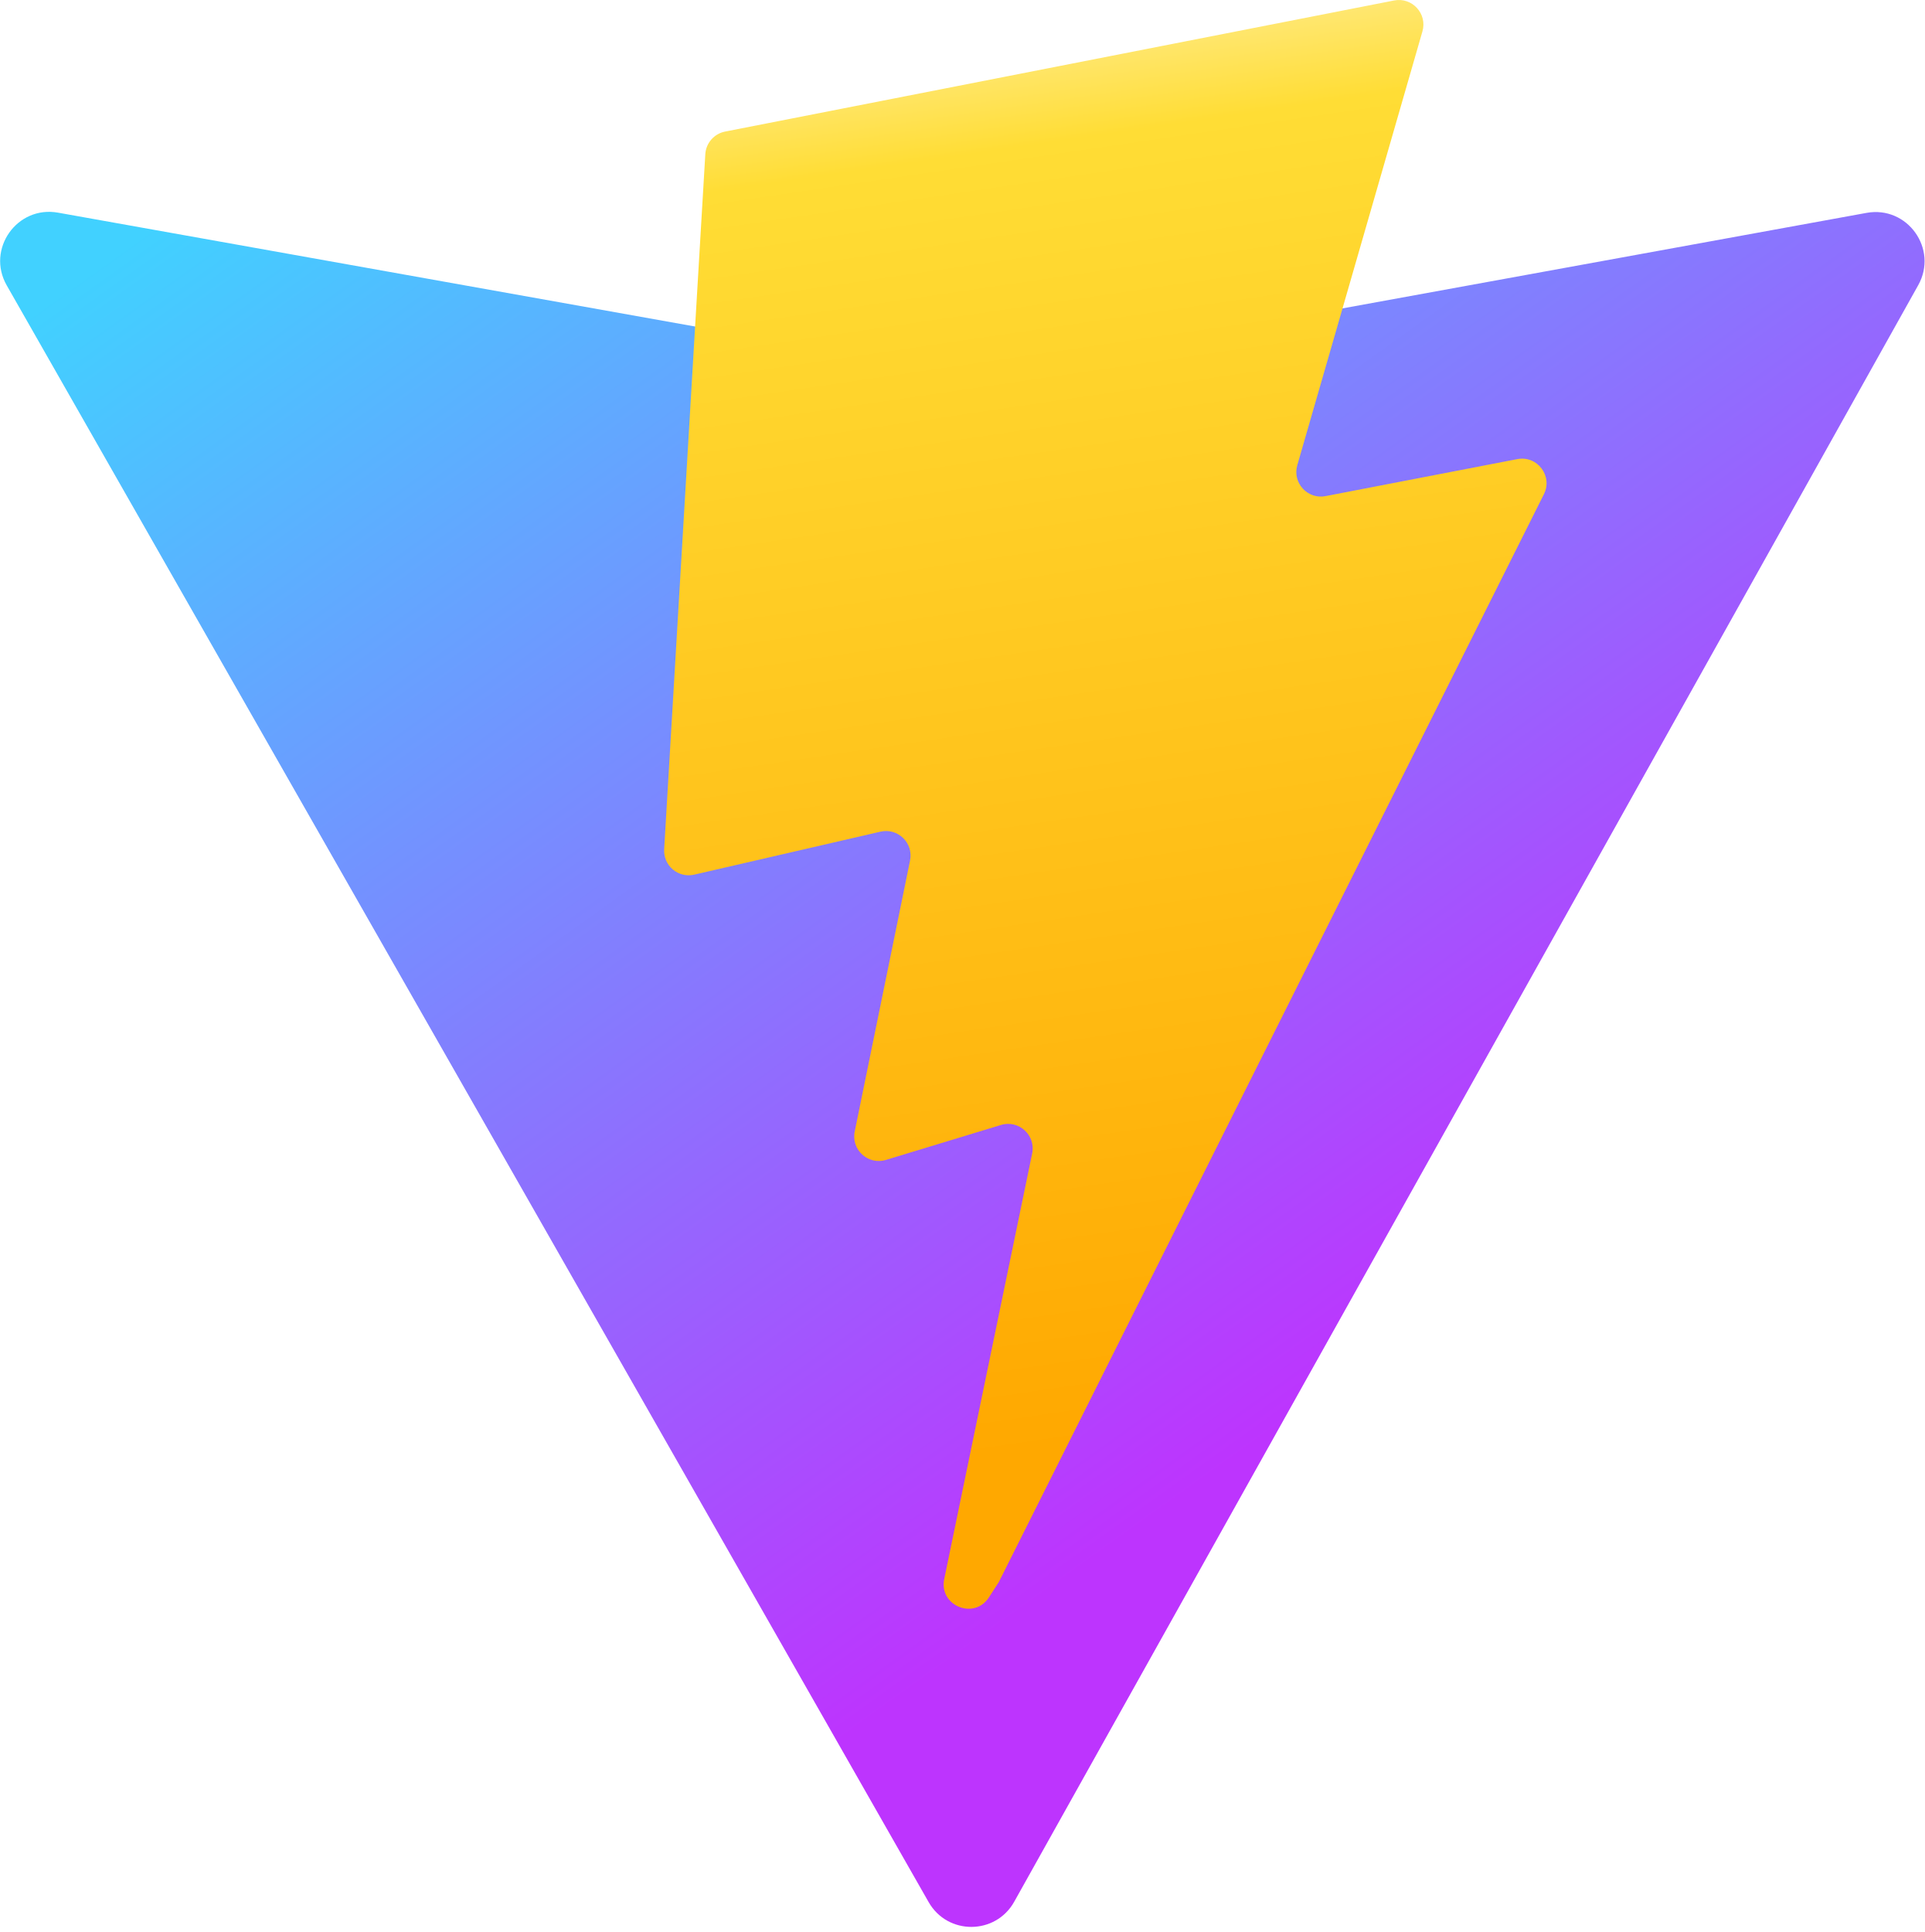
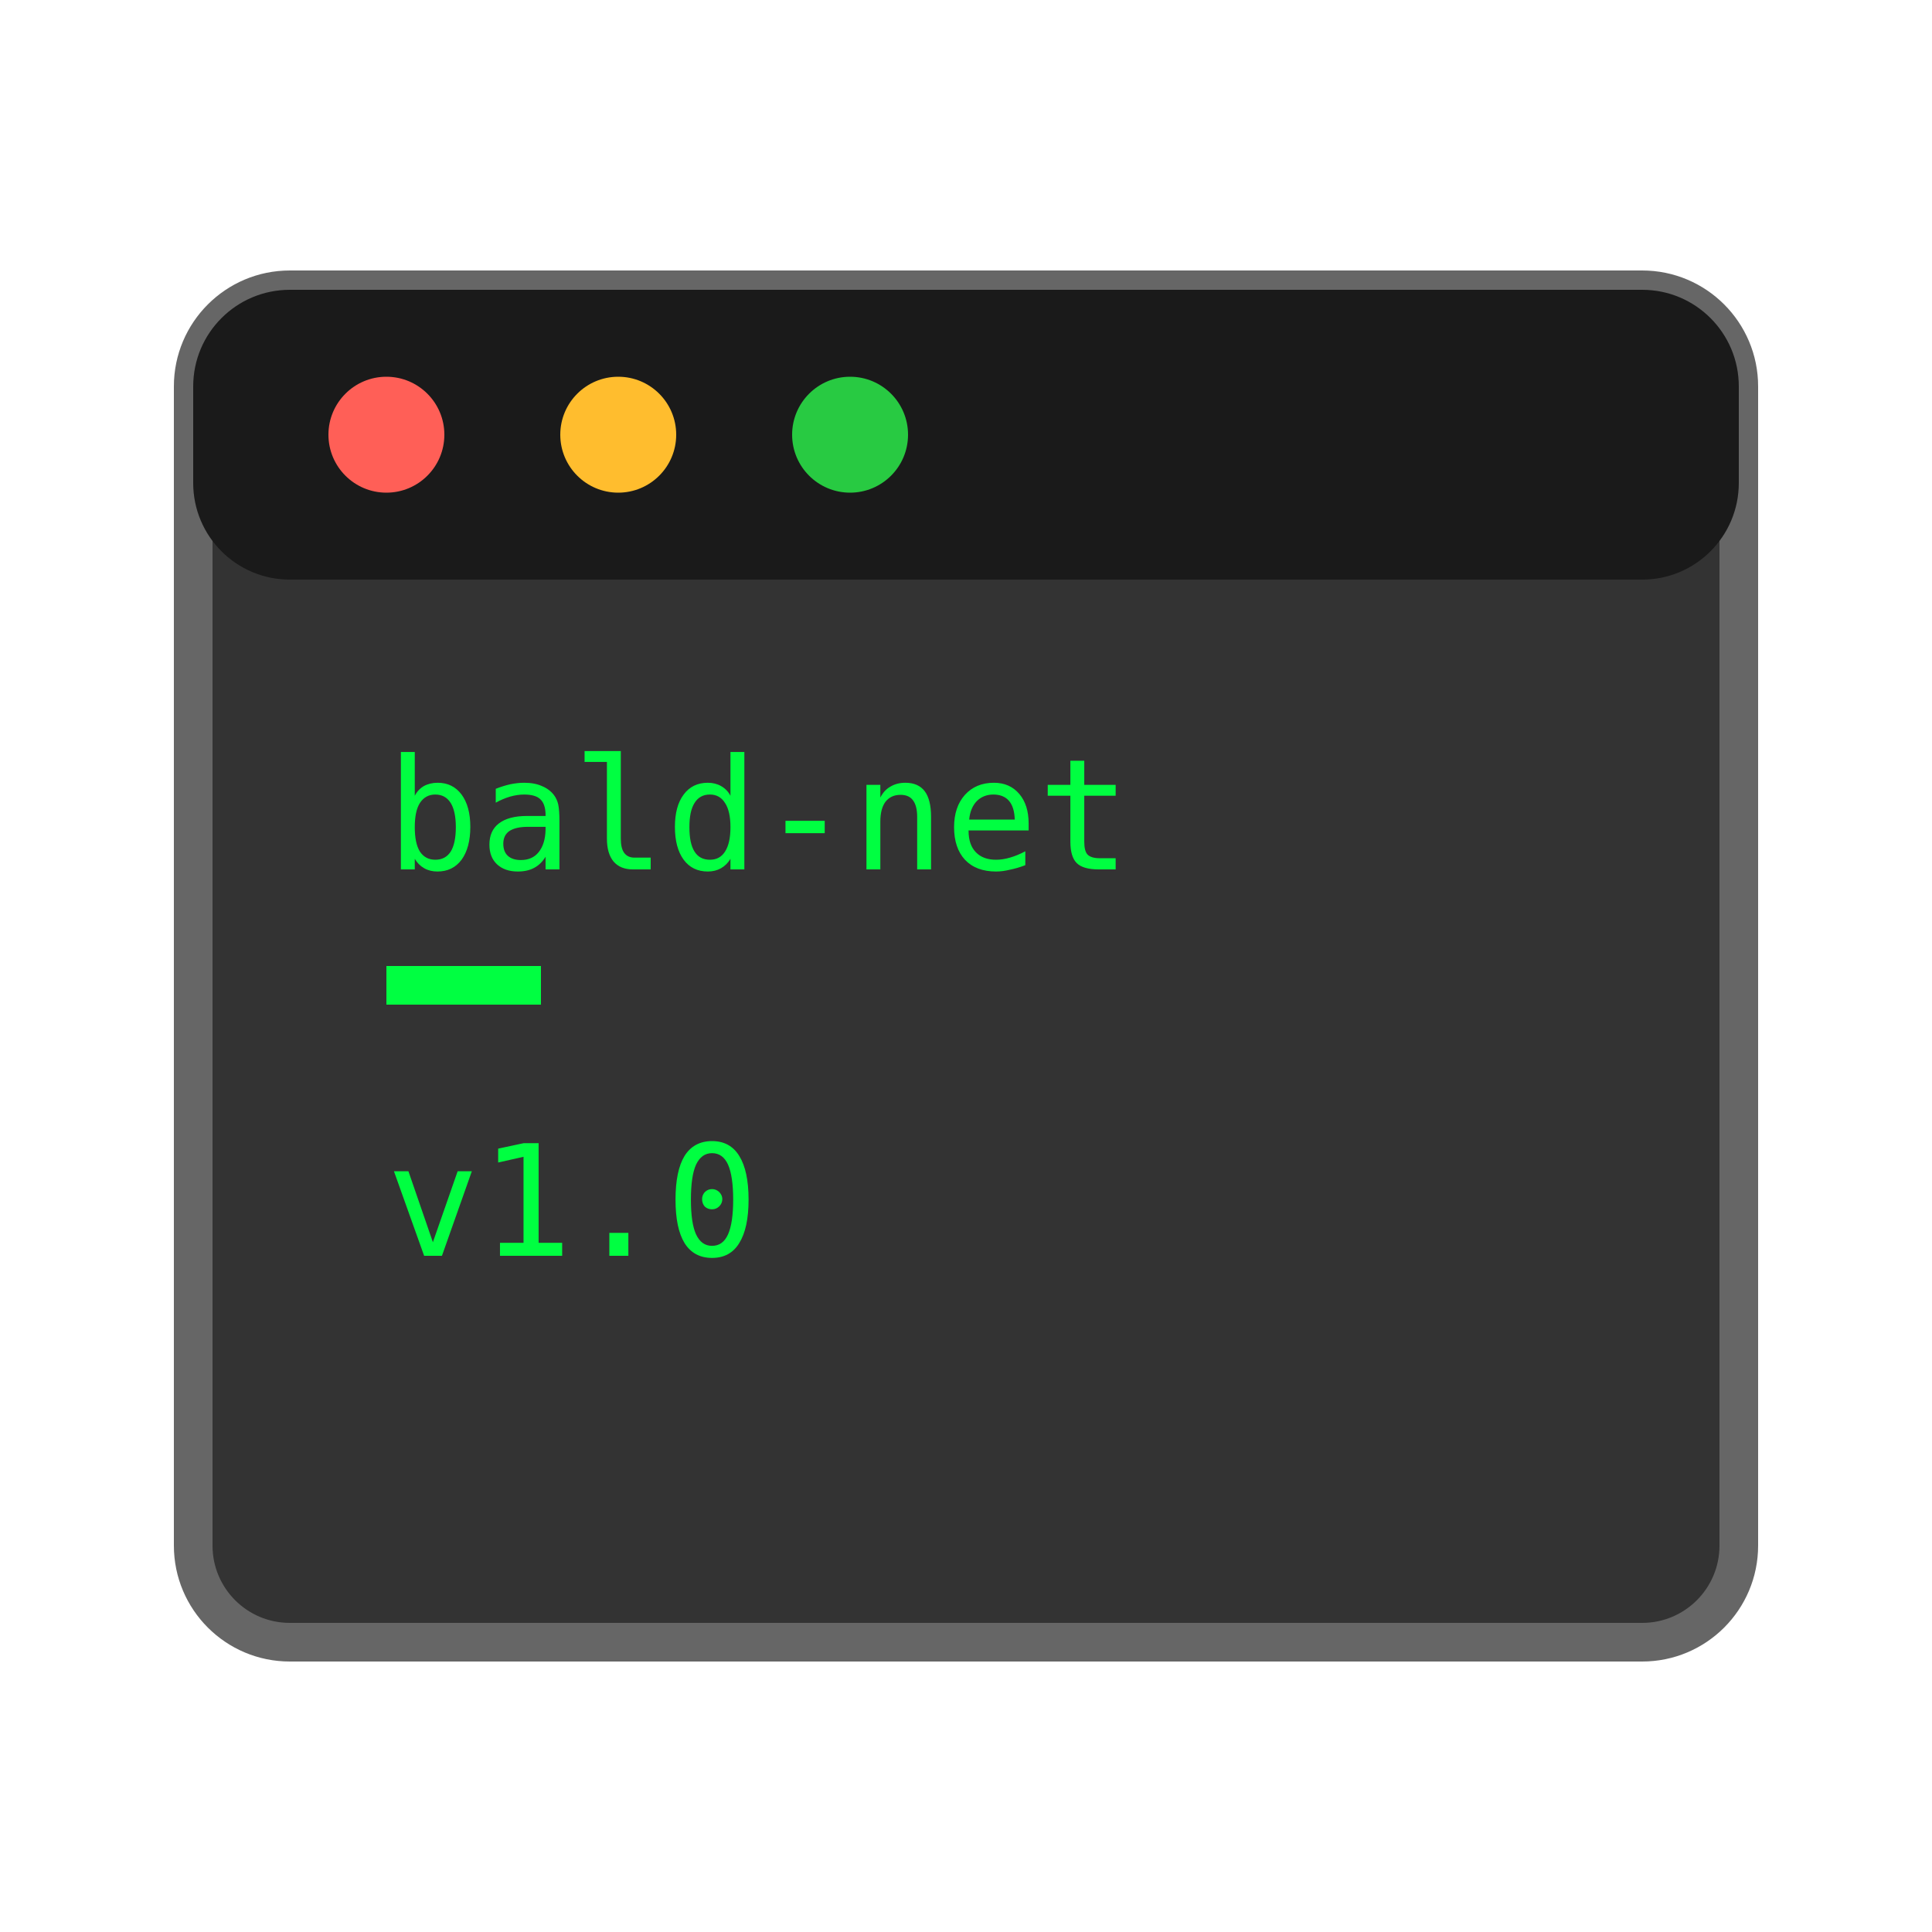
- <svg xmlns="http://www.w3.org/2000/svg" aria-hidden="true" role="img" class="iconify iconify--logos" width="31.88" height="32" preserveAspectRatio="xMidYMid meet" viewBox="0 0 256 257">
+ <svg xmlns="http://www.w3.org/2000/svg" viewBox="0 0 100 100">
  <defs>
-     <linearGradient id="IconifyId1813088fe1fbc01fb466" x1="-.828%" x2="57.636%" y1="7.652%" y2="78.411%">
-       <stop offset="0%" stop-color="#41D1FF" />
-       <stop offset="100%" stop-color="#BD34FE" />
-     </linearGradient>
-     <linearGradient id="IconifyId1813088fe1fbc01fb467" x1="43.376%" x2="50.316%" y1="2.242%" y2="89.03%">
-       <stop offset="0%" stop-color="#FFEA83" />
-       <stop offset="8.333%" stop-color="#FFDD35" />
-       <stop offset="100%" stop-color="#FFA800" />
-     </linearGradient>
+     <style>
+       .terminal-bg { fill: #000000; }
+       .terminal-border { fill: #333333; stroke: #666666; stroke-width: 2; }
+       .cursor { fill: #00ff41; }
+       .text { fill: #00ff41; font-family: monospace; font-size: 8px; }
+     </style>
  </defs>
-   <path fill="url(#IconifyId1813088fe1fbc01fb466)" d="M255.153 37.938L134.897 252.976c-2.483 4.44-8.862 4.466-11.382.048L.875 37.958c-2.746-4.814 1.371-10.646 6.827-9.67l120.385 21.517a6.537 6.537 0 0 0 2.322-.004l117.867-21.483c5.438-.991 9.574 4.796 6.877 9.62Z" />
-   <path fill="url(#IconifyId1813088fe1fbc01fb467)" d="M185.432.063L96.44 17.501a3.268 3.268 0 0 0-2.634 3.014l-5.474 92.456a3.268 3.268 0 0 0 3.997 3.378l24.777-5.718c2.318-.535 4.413 1.507 3.936 3.838l-7.361 36.047c-.495 2.426 1.782 4.5 4.151 3.78l15.304-4.649c2.372-.72 4.652 1.36 4.15 3.788l-11.698 56.621c-.732 3.542 3.979 5.473 5.943 2.437l1.313-2.028l72.516-144.72c1.215-2.423-.88-5.186-3.54-4.672l-25.505 4.922c-2.396.462-4.435-1.77-3.759-4.114l16.646-57.705c.677-2.35-1.37-4.583-3.769-4.113Z" />
+   <rect x="10" y="15" width="80" height="70" rx="5" class="terminal-bg" />
+   <rect x="10" y="15" width="80" height="70" rx="5" fill="none" class="terminal-border" />
+   <rect x="10" y="15" width="80" height="15" rx="5" fill="#1a1a1a" />
+   <circle cx="20" cy="22.5" r="3" fill="#ff5f57" />
+   <circle cx="32" cy="22.5" r="3" fill="#ffbd2e" />
+   <circle cx="44" cy="22.5" r="3" fill="#28ca42" />
+   <text x="20" y="45" class="text">bald-net</text>
+   <rect x="20" y="50" width="8" height="2" class="cursor" />
+   <text x="20" y="65" class="text" font-size="6">v1.0</text>
</svg>
